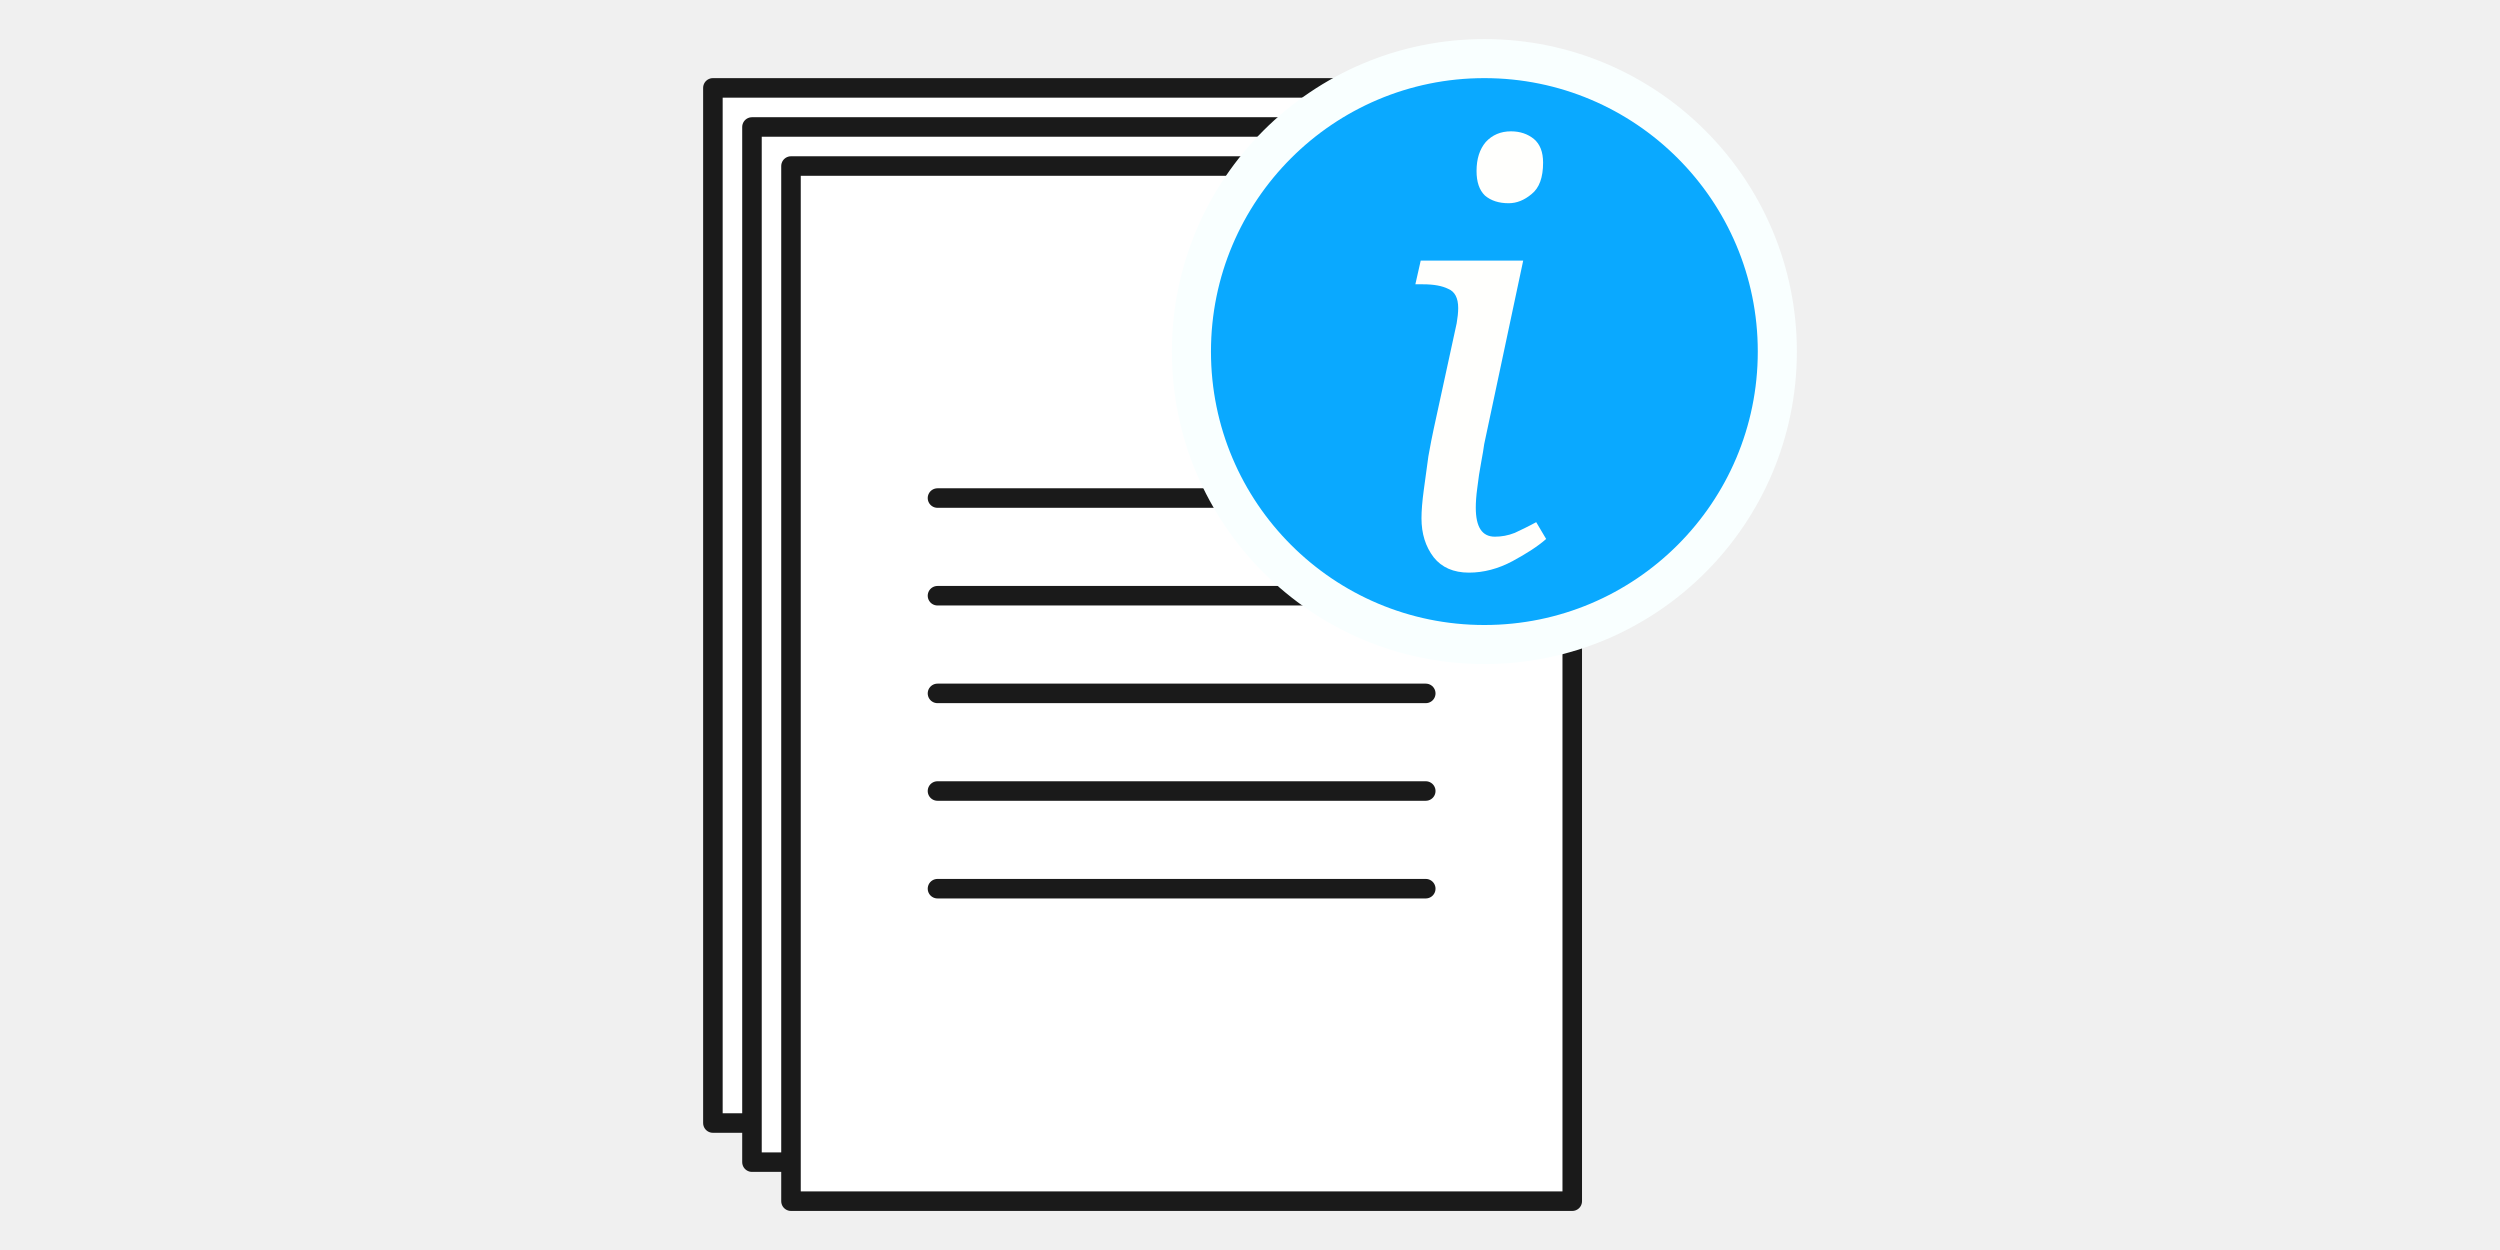
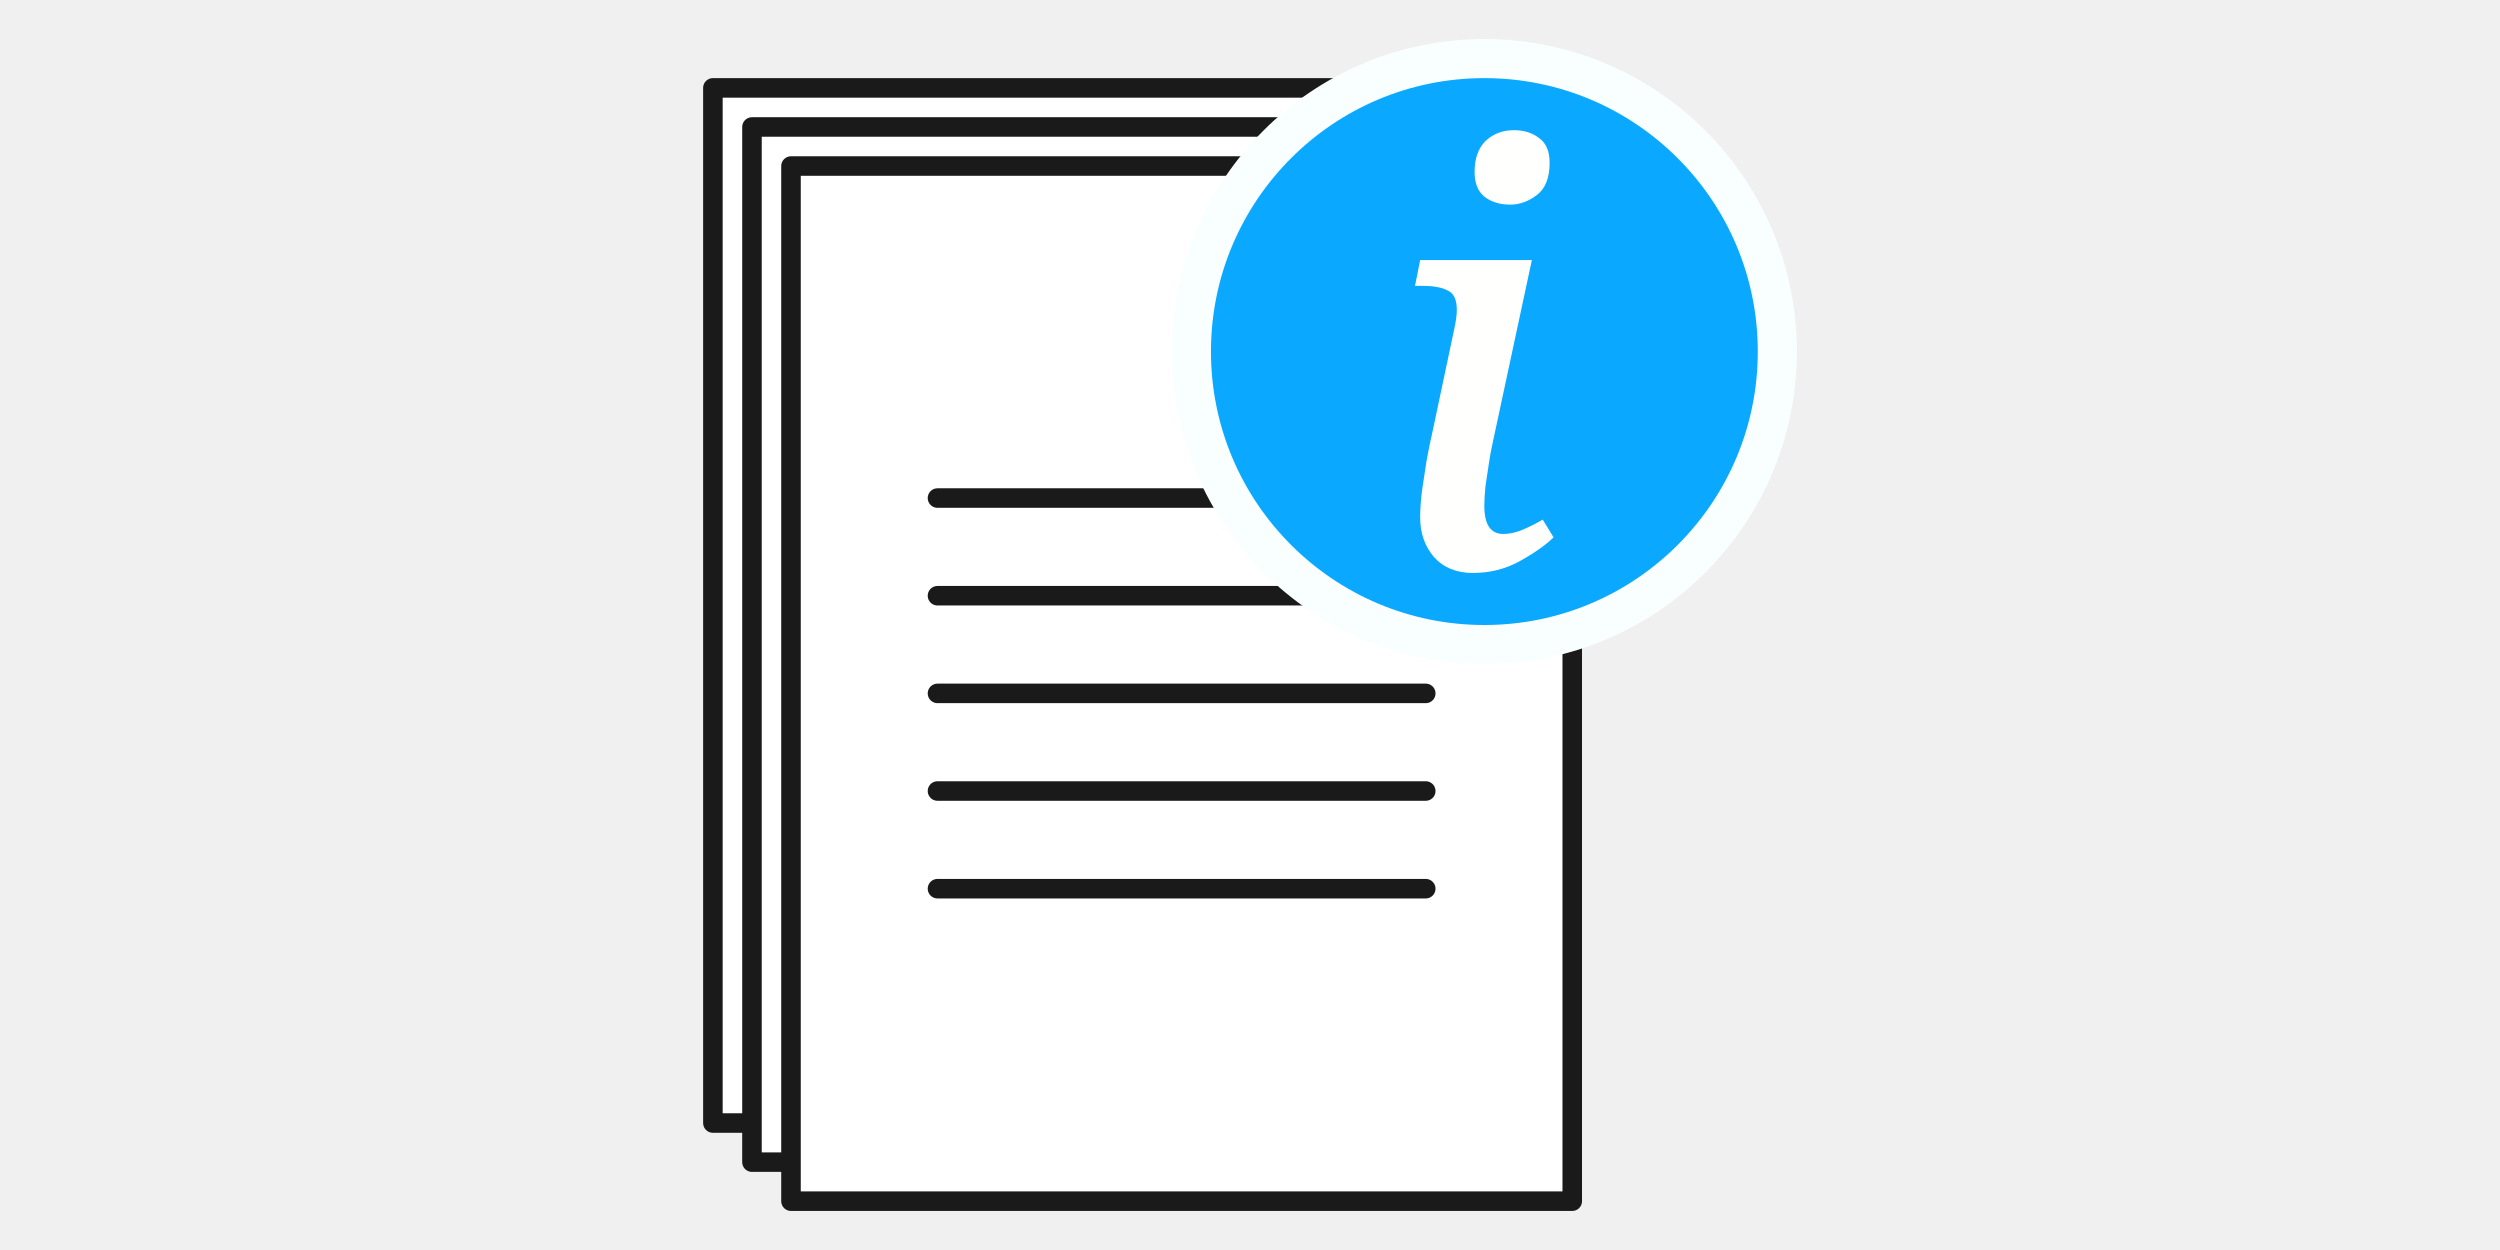
<svg xmlns="http://www.w3.org/2000/svg" width="128" height="64" viewBox="0 0 33.867 16.933" version="1.1" id="svg8">
  <defs id="defs2" />
  <g id="layer1" transform="translate(0,-270.5417)">
    <g id="g961" transform="translate(0.7614584,0.1916545)">
      <g id="g4512" transform="matrix(0.6632905,0,0,0.6628928,-4.00959,90.71113)" style="fill:#ffffff;fill-opacity:1;stroke-width:0.399;stroke-miterlimit:4;stroke-dasharray:none">
        <g id="g884" transform="translate(-2.39346)">
          <g id="g858" transform="translate(13.96142,0.3991421)">
            <path id="path4506-3-6" d="m 7.889,293.543 v -21.154 l 15.956,5e-5 c 0,0 -6.7e-5,14.171 -6.7e-5,21.154 z" style="fill:#ffffff;fill-opacity:1;stroke:#1a1a1a;stroke-width:0.399;stroke-linecap:round;stroke-linejoin:round;stroke-miterlimit:4;stroke-dasharray:none;stroke-opacity:1" />
            <path id="path4506-3" d="m 8.687,294.342 v -21.154 l 15.956,5e-5 c 0,0 -6.7e-5,14.171 -6.7e-5,21.154 z" style="fill:#ffffff;fill-opacity:1;stroke:#1a1a1a;stroke-width:0.399;stroke-linecap:round;stroke-linejoin:round;stroke-miterlimit:4;stroke-dasharray:none;stroke-opacity:1" />
            <path id="path4506-36" d="m 9.484,295.14 v -21.154 l 15.956,5e-5 c 0,0 -6.8e-5,14.171 -6.8e-5,21.154 z" style="fill:#ffffff;fill-opacity:1;stroke:#1a1a1a;stroke-width:0.399;stroke-linecap:round;stroke-linejoin:round;stroke-miterlimit:4;stroke-dasharray:none;stroke-opacity:1" />
            <path style="fill:none;stroke:#1a1a1a;stroke-width:0.399;stroke-linecap:round;stroke-linejoin:miter;stroke-miterlimit:4;stroke-dasharray:none;stroke-opacity:1" d="M 12.476,286.758 H 22.448" id="path842-7" />
            <path style="fill:none;stroke:#1a1a1a;stroke-width:0.399;stroke-linecap:round;stroke-linejoin:miter;stroke-miterlimit:4;stroke-dasharray:none;stroke-opacity:1" d="M 12.476,284.763 H 22.448" id="path844-5" />
            <path style="fill:none;stroke:#1a1a1a;stroke-width:0.399;stroke-linecap:round;stroke-linejoin:miter;stroke-miterlimit:4;stroke-dasharray:none;stroke-opacity:1" d="M 12.476,282.767 H 22.448" id="path848-3" />
            <path style="fill:none;stroke:#1a1a1a;stroke-width:0.399;stroke-linecap:round;stroke-linejoin:miter;stroke-miterlimit:4;stroke-dasharray:none;stroke-opacity:1" d="M 12.476,280.771 H 22.448" id="path850-5" />
            <path style="fill:none;stroke:#1a1a1a;stroke-width:0.399;stroke-linecap:round;stroke-linejoin:miter;stroke-miterlimit:4;stroke-dasharray:none;stroke-opacity:1" d="M 12.476,288.754 H 22.448" id="path842-6-6" />
          </g>
          <g id="g869" transform="translate(0.7977902,-2.594443)">
            <ellipse style="fill:#0aa9ff;fill-opacity:1;stroke:#f9ffff;stroke-width:0.798;stroke-linecap:round;stroke-linejoin:round;stroke-miterlimit:4;stroke-dasharray:none;stroke-opacity:1" id="path860" cx="36.809" cy="280.771" rx="5.983" ry="5.987" />
-             <text xml:space="preserve" style="font-size:11.704px;line-height:1.25;font-family:car;-inkscape-font-specification:car;fill:#fffffd;fill-opacity:1;stroke-width:0.159;" x="34.69" y="285.094" id="text864" transform="scale(0.9997001,1.0003)">
-               <tspan id="tspan862" x="34.69" y="285.094" style="font-style:italic;font-variant:normal;font-weight:500;font-stretch:normal;font-size:11.704px;font-family:'Noto Serif';-inkscape-font-specification:'Noto Serif Medium Italic';fill:#fffffd;fill-opacity:1;stroke-width:0.159;">i</tspan>
-             </text>
+             <g aria-label="i" transform="scale(0.9997001,1.0003)" id="text864" style="font-size:11.704px;line-height:1.25;font-family:car;-inkscape-font-specification:car;fill:#fffffd;fill-opacity:1;stroke-width:0.159">
+               <path d="m 37.346,277.685 q -0.316,0 -0.527,-0.164 -0.199,-0.164 -0.199,-0.503 0,-0.41 0.222,-0.632 0.234,-0.222 0.585,-0.222 0.304,0 0.515,0.164 0.211,0.152 0.211,0.503 0,0.456 -0.257,0.655 -0.257,0.199 -0.55,0.199 z m -0.749,7.526 q -0.515,0 -0.808,-0.328 -0.281,-0.328 -0.281,-0.808 0,-0.222 0.035,-0.527 0.047,-0.304 0.094,-0.62 0.059,-0.328 0.117,-0.574 l 0.456,-2.154 q 0.047,-0.222 0.047,-0.363 0,-0.316 -0.187,-0.398 -0.176,-0.094 -0.503,-0.094 h -0.164 l 0.105,-0.527 h 2.282 l -0.808,3.769 q -0.035,0.152 -0.07,0.386 -0.035,0.234 -0.07,0.468 -0.023,0.234 -0.023,0.398 0,0.574 0.386,0.574 0.187,0 0.386,-0.082 0.199,-0.082 0.421,-0.211 l 0.222,0.363 q -0.257,0.246 -0.702,0.492 -0.433,0.234 -0.936,0.234 z" style="font-style:italic;font-variant:normal;font-weight:500;font-stretch:normal;font-size:11.704px;font-family:'Noto Serif';-inkscape-font-specification:'Noto Serif Medium Italic';fill:#fffffd;fill-opacity:1;stroke-width:0.159" id="path847" />
+             </g>
          </g>
        </g>
      </g>
    </g>
  </g>
</svg>
